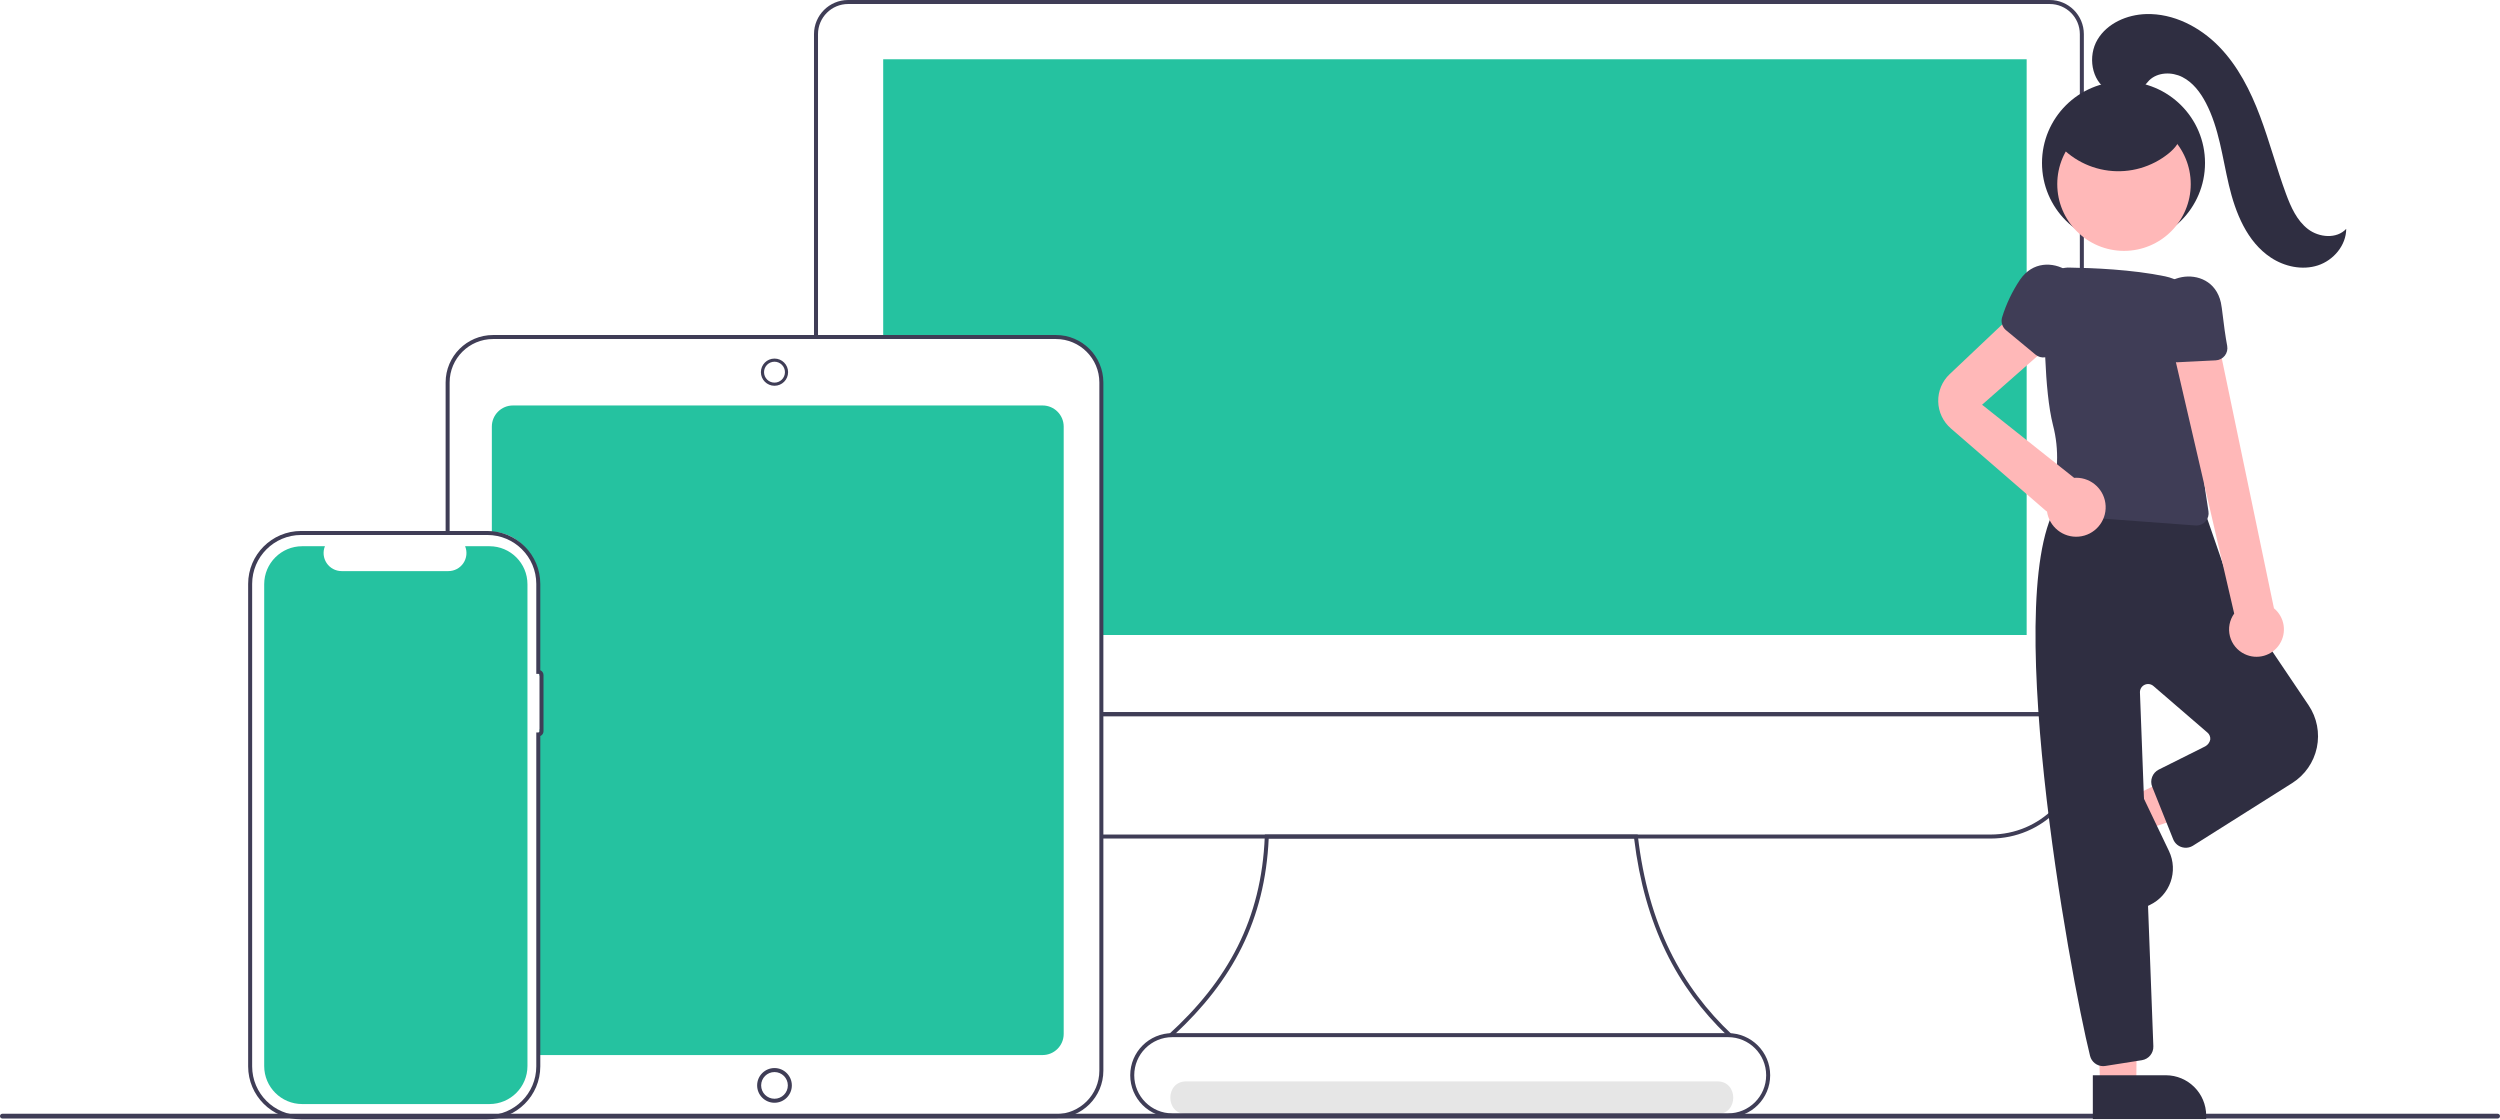
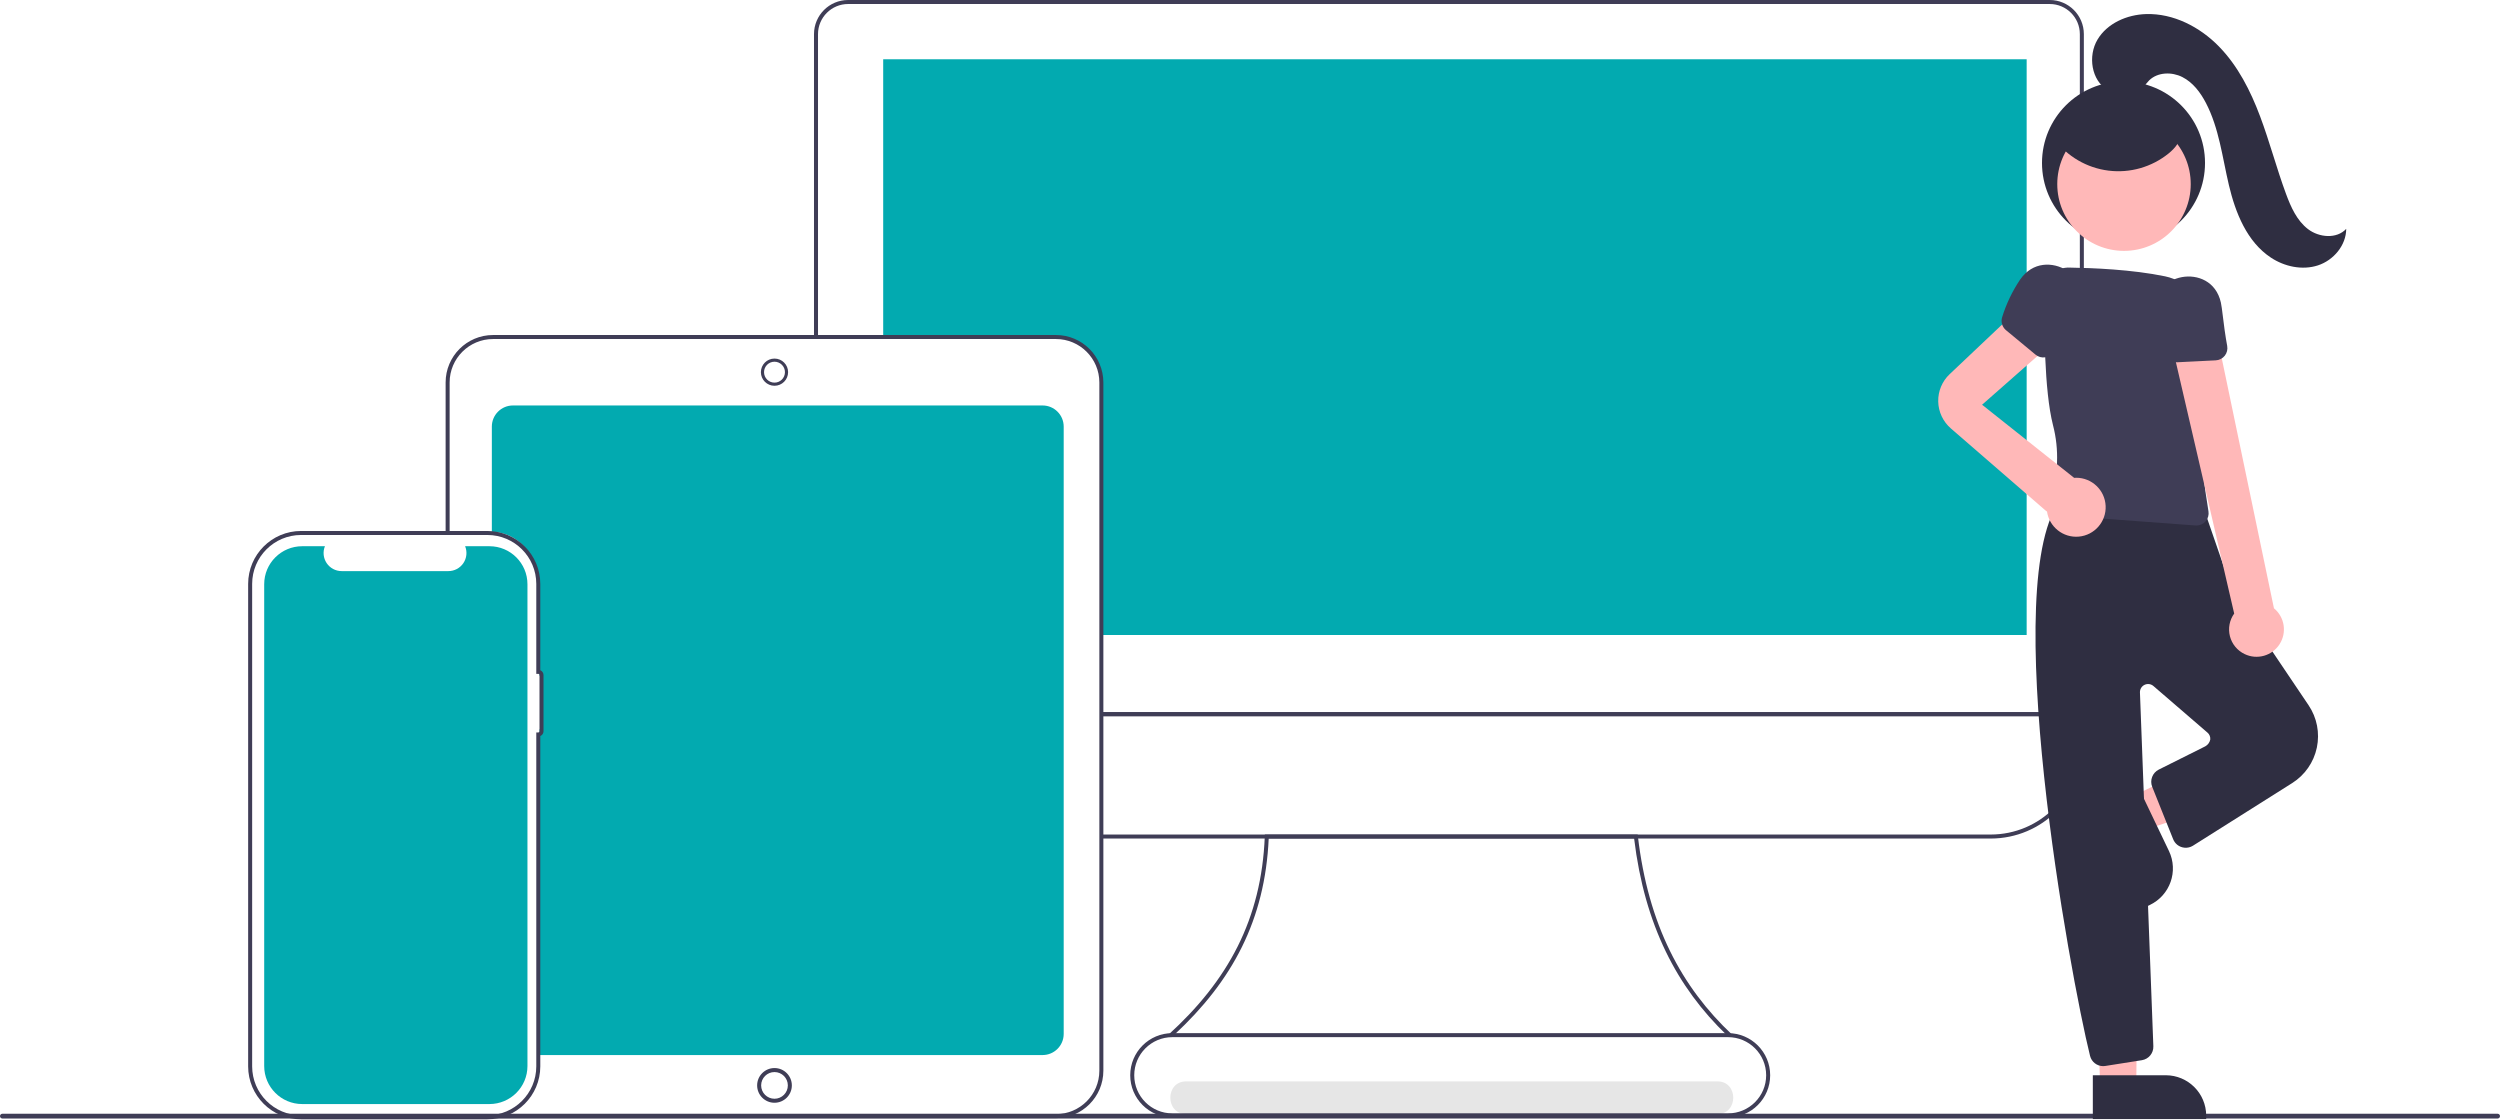
<svg xmlns="http://www.w3.org/2000/svg" id="b849a2f0-74e0-42be-b224-12e88fa50e48" data-name="Layer 1" width="920.109" height="411.952" viewBox="0 0 920.109 411.952">
  <path d="M576.472,654.024H772.063c7.721,0,7.734-12,0-12H576.472c-7.721,0-7.734,12,0,12Z" transform="translate(-139.9456 -244.0239)" fill="#e6e6e6" />
-   <path d="M523.665,393.255H328.732a7.777,7.777,0,0,0-7.767,7.767v38.725C330.688,439.976,337,448,338.529,457.741v35.107h.738a.444.444,0,0,1,.443.443v18.681a.444.444,0,0,1-.443.443h-.738V625.323c0,2.481-.025,7.007-.025,7.007H523.665a7.777,7.777,0,0,0,7.767-7.767V401.022A7.777,7.777,0,0,0,523.665,393.255Z" transform="translate(-139.9456 -244.0239)" fill="#25c2a0" />
-   <path d="M885.845,265.834V477.735H544.914V384.439a15.993,15.993,0,0,0-15.978-15.977H464.998V265.834Z" transform="translate(-139.9456 -244.0239)" fill="#25c2a0" />
+   <path d="M523.665,393.255H328.732a7.777,7.777,0,0,0-7.767,7.767v38.725C330.688,439.976,337,448,338.529,457.741v35.107h.738a.444.444,0,0,1,.443.443v18.681a.444.444,0,0,1-.443.443h-.738V625.323c0,2.481-.025,7.007-.025,7.007H523.665a7.777,7.777,0,0,0,7.767-7.767V401.022A7.777,7.777,0,0,0,523.665,393.255Z" transform="translate(-139.9456 -244.0239)" fill="#02aab0" />
+   <path d="M885.845,265.834V477.735H544.914V384.439a15.993,15.993,0,0,0-15.978-15.977H464.998V265.834Z" transform="translate(-139.9456 -244.0239)" fill="#02aab0" />
  <path d="M906.895,507.607H545.295v-1.477H905.418V256.576a11.088,11.088,0,0,0-11.075-11.075H452.084a11.088,11.088,0,0,0-11.075,11.075V367.505h-1.477V256.576a12.566,12.566,0,0,1,12.552-12.552h442.259A12.566,12.566,0,0,1,906.895,256.576Z" transform="translate(-139.9456 -244.0239)" fill="#3f3d56" />
  <path d="M872.632,552.645H545.295v-1.477H872.632A32.823,32.823,0,0,0,905.418,518.383V507.607H545.295v-1.477H906.895V518.383A34.301,34.301,0,0,1,872.632,552.645Z" transform="translate(-139.9456 -244.0239)" fill="#3f3d56" />
  <path d="M775.485,625.002c-18.248-17.522-30.252-40.384-34.111-72.356H606.885c-1.368,29.912-13.296,52.345-34.813,72.278l-2.273.079c22.199-20.118,34.427-42.716,35.641-73.125l.028-.709h137.219l.076.653c3.79,32.514,16.045,55.523,34.743,73.062Z" transform="translate(-139.9456 -244.0239)" fill="#3f3d56" />
  <path d="M528.58,655.548H321.407v-1.477H528.58a15.995,15.995,0,0,0,15.977-15.977V384.778A15.995,15.995,0,0,0,528.58,368.801H321.407a15.995,15.995,0,0,0-15.977,15.977v54.667H303.953V384.778a17.473,17.473,0,0,1,17.453-17.453H528.58a17.473,17.473,0,0,1,17.453,17.453V638.095A17.473,17.473,0,0,1,528.58,655.548Z" transform="translate(-139.9456 -244.0239)" fill="#3f3d56" />
  <path d="M424.993,386.007A5.007,5.007,0,1,1,430,381,5.012,5.012,0,0,1,424.993,386.007Zm0-8.856a3.849,3.849,0,1,0,3.849,3.849A3.854,3.854,0,0,0,424.993,377.151Z" transform="translate(-139.9456 -244.0239)" fill="#3f3d56" />
  <path d="M424.993,649.888a6.388,6.388,0,1,1,6.388-6.389A6.396,6.396,0,0,1,424.993,649.888Zm0-11.3a4.912,4.912,0,1,0,4.912,4.912A4.917,4.917,0,0,0,424.993,638.588Z" transform="translate(-139.9456 -244.0239)" fill="#3f3d56" />
  <path d="M319.326,655.976h-68.58A19.495,19.495,0,0,1,231.273,636.503V458.919a19.495,19.495,0,0,1,19.473-19.473h68.58a19.495,19.495,0,0,1,19.473,19.473v31.779a1.923,1.923,0,0,1,1.182,1.772l-0,20.678a1.923,1.923,0,0,1-1.182,1.772V636.503A19.495,19.495,0,0,1,319.326,655.976ZM250.746,440.922a18.017,18.017,0,0,0-17.997,17.996V636.503a18.017,18.017,0,0,0,17.997,17.997h68.58A18.017,18.017,0,0,0,337.323,636.503V513.592h.738a.444.444,0,0,0,.443-.443l0-20.678a.444.444,0,0,0-.443-.443h-.738V458.919a18.017,18.017,0,0,0-17.996-17.996Z" transform="translate(-139.9456 -244.0239)" fill="#3f3d56" />
-   <path d="M320.082,445.058h-8.952a6.647,6.647,0,0,1-6.154,9.158H265.687a6.647,6.647,0,0,1-6.154-9.158h-8.361a13.991,13.991,0,0,0-13.991,13.991V636.373a13.991,13.991,0,0,0,13.991,13.991h68.91a13.991,13.991,0,0,0,13.991-13.991h0V459.049A13.991,13.991,0,0,0,320.082,445.058Z" transform="translate(-139.9456 -244.0239)" fill="#25c2a0" />
+   <path d="M320.082,445.058h-8.952a6.647,6.647,0,0,1-6.154,9.158H265.687a6.647,6.647,0,0,1-6.154-9.158h-8.361a13.991,13.991,0,0,0-13.991,13.991V636.373a13.991,13.991,0,0,0,13.991,13.991h68.91a13.991,13.991,0,0,0,13.991-13.991h0V459.049A13.991,13.991,0,0,0,320.082,445.058Z" transform="translate(-139.9456 -244.0239)" fill="#02aab0" />
  <path d="M1059.175,655.687H140.825a.879.879,0,1,1,0-1.758h918.351a.879.879,0,1,1,0,1.758Z" transform="translate(-139.9456 -244.0239)" fill="#3f3d56" />
  <path d="M775.941,655.273H571.424a15.505,15.505,0,1,1,0-31.01H775.941a15.505,15.505,0,0,1,0,31.01ZM571.424,625.74a14.028,14.028,0,0,0,0,28.056H775.941a14.028,14.028,0,0,0,0-28.056Z" transform="translate(-139.9456 -244.0239)" fill="#3f3d56" />
  <polygon points="784.495 293.196 790.223 305.172 839.14 288.778 830.686 271.103 784.495 293.196" fill="#ffb8b8" />
  <path d="M907.504,547.254h41.721a0,0,0,0,1,0,0v16.119a0,0,0,0,1,0,0H922.391a14.887,14.887,0,0,1-14.887-14.887v-1.233A0,0,0,0,1,907.504,547.254Z" transform="translate(688.0305 1388.396) rotate(-115.5616)" fill="#2f2e41" />
  <polygon points="772.964 400.141 786.231 399.693 786.789 348.049 771.237 348.967 772.964 400.141" fill="#ffb8b8" />
  <path d="M910.199,639.762h41.721a0,0,0,0,1,0,0v16.119a0,0,0,0,1,0,0H925.085a14.887,14.887,0,0,1-14.887-14.887v-1.233A0,0,0,0,1,910.199,639.762Z" transform="translate(1722.172 1051.619) rotate(180)" fill="#2f2e41" />
  <path d="M914.001,636.407a4.974,4.974,0,0,1-4.83-3.786c-7.268-29.201-34.311-176.333-10.397-205.23l.208-.252.316-.08c1.679-.425,33.325-10.223,51.894,5.071l.217.179,10.334,29.915,27.859,41.355a20.403,20.403,0,0,1-6.033,28.654l-36.582,23.085a5.009,5.009,0,0,1-5.753-.405,5.061,5.061,0,0,1-1.5-2.092l-7.688-19.22a5.03,5.03,0,0,1,2.406-6.329l17.139-8.57a3.674,3.674,0,0,0,1.83-2.504,2.959,2.959,0,0,0-1.029-2.543l-19.896-17.151a3,3,0,0,0-4.957,2.385l4.932,130.203a5.002,5.002,0,0,1-4.217,5.128L914.8,636.343A5.049,5.049,0,0,1,914.001,636.407Z" transform="translate(-139.9456 -244.0239)" fill="#2f2e41" />
  <path d="M948.322,437.437q-.169,0-.34-.013l-49.616-3.675a4.493,4.493,0,0,1-3.914-5.97A47.092,47.092,0,0,0,895.528,400.46c-3.232-12.742-3.308-36.433-3.066-49.421a8.753,8.753,0,0,1,8.281-8.522l0-.018,1,.012c8.083.113,22.916.69,35.053,3.215a18.389,18.389,0,0,1,14.659,17.7c.275,12.058.315,28.379-1.053,37.657-1.154,7.827.978,22.858,2.352,31.122a4.498,4.498,0,0,1-4.433,5.231Z" transform="translate(-139.9456 -244.0239)" fill="#3f3d56" />
  <path d="M966.035,484.734a10.025,10.025,0,0,1-3.811-14.892L939.308,371.024H956.633l20.224,96.871a10.079,10.079,0,0,1-10.823,16.84Z" transform="translate(-139.9456 -244.0239)" fill="#ffb8b8" />
  <path d="M857.504,381.729l27.435-25.952,10.336,14.47L869.436,392.985,903.323,419.896c.245-.017.489-.037.738-.037a10.853,10.853,0,1,1-10.746,12.296l-.107.107-35.269-30.567A13.471,13.471,0,0,1,857.504,381.729Z" transform="translate(-139.9456 -244.0239)" fill="#ffb8b8" />
  <path d="M941.134,377.356a4.47,4.47,0,0,1-4.052-2.554,52.813,52.813,0,0,1-4.468-14.57c-1.19-8.244,4.542-13.148,10.372-14.217,5.671-1.04,12.578,1.454,14.343,9.383a20.451,20.451,0,0,1,.342,2.032c.707,6.011,1.372,10.686,1.977,13.896a4.495,4.495,0,0,1-4.198,5.32l-14.086.704Q941.248,377.356,941.134,377.356Z" transform="translate(-139.9456 -244.0239)" fill="#3f3d56" />
  <circle cx="781.544" cy="59.981" r="30" fill="#2f2e41" />
  <circle cx="781.725" cy="67.769" r="24.561" fill="#ffb8b8" />
  <path d="M878.078,365.403a4.47,4.47,0,0,1-1.262-4.621,52.813,52.813,0,0,1,6.551-13.76c4.693-6.882,12.232-6.624,17.252-3.473,4.883,3.065,8.29,9.57,4.235,16.608a20.453,20.453,0,0,1-1.121,1.729c-3.54,4.909-6.208,8.805-7.931,11.58a4.495,4.495,0,0,1-6.69,1.086l-10.86-8.998Q878.162,365.48,878.078,365.403Z" transform="translate(-139.9456 -244.0239)" fill="#3f3d56" />
  <path d="M915.662,277.213c-6.037-3.602-7.344-12.572-3.747-18.612s10.865-9.191,17.891-9.398c10.037-.297,19.73,4.701,26.756,11.875s11.662,16.357,15.194,25.757,6.068,19.148,9.55,28.567c1.786,4.833,3.986,9.796,8.073,12.934s10.583,3.705,14.076-.083c-.013,6.061-4.66,11.571-10.423,13.447s-12.283.459-17.335-2.889c-8.765-5.808-12.997-16.411-15.416-26.644s-3.61-20.955-8.474-30.278c-2.015-3.863-4.776-7.532-8.661-9.503s-9.061-1.841-12.187,1.194c-1.448,1.406-2.385,3.323-4.028,4.495a8.047,8.047,0,0,1-7.036.733,23.801,23.801,0,0,1-6.362-3.59" transform="translate(-139.9456 -244.0239)" fill="#2f2e41" />
  <path d="M896.02,295.198a29.383,29.383,0,0,0,42.121,5.258c2.385-1.94,4.6-4.614,4.45-7.685-.153-3.145-2.724-5.616-5.349-7.355a34.484,34.484,0,0,0-23.404-5.378c-4.675.628-9.364,2.332-12.675,5.692s-4.96,8.586-3.253,12.983" transform="translate(-139.9456 -244.0239)" fill="#2f2e41" />
</svg>
